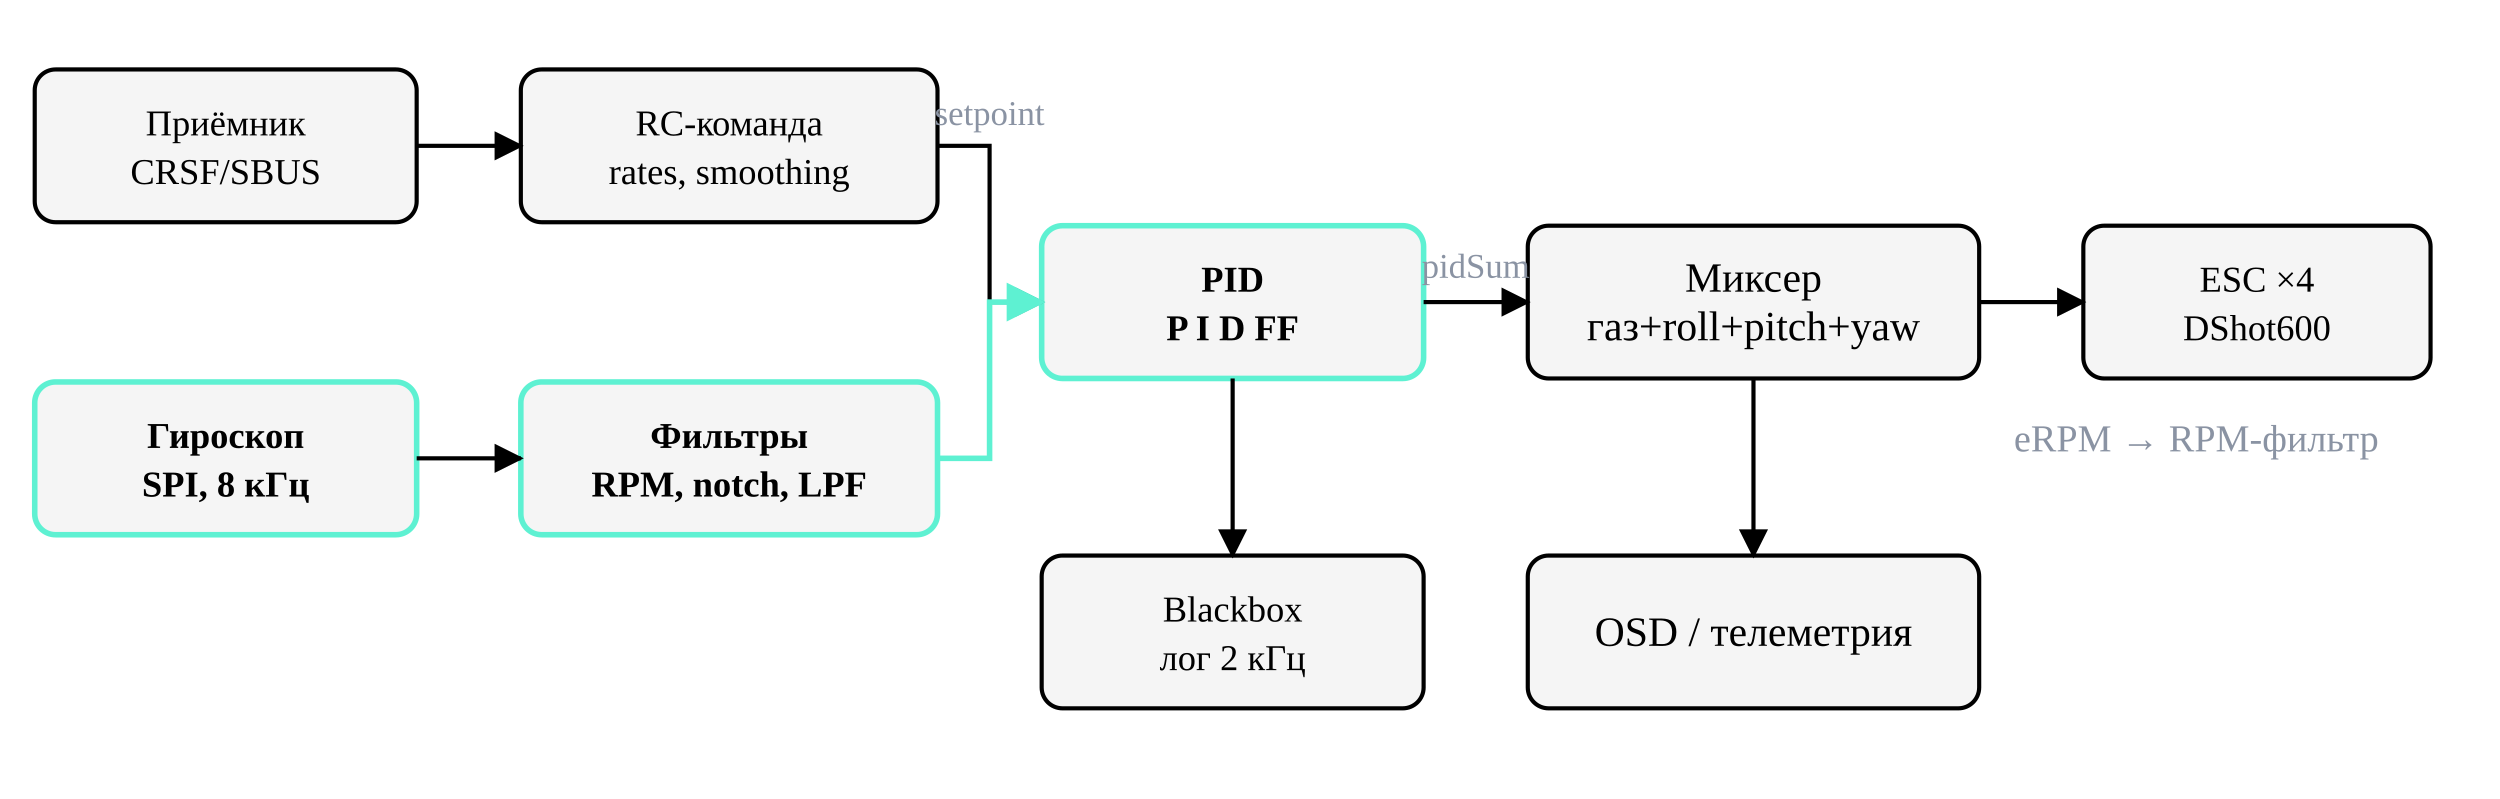
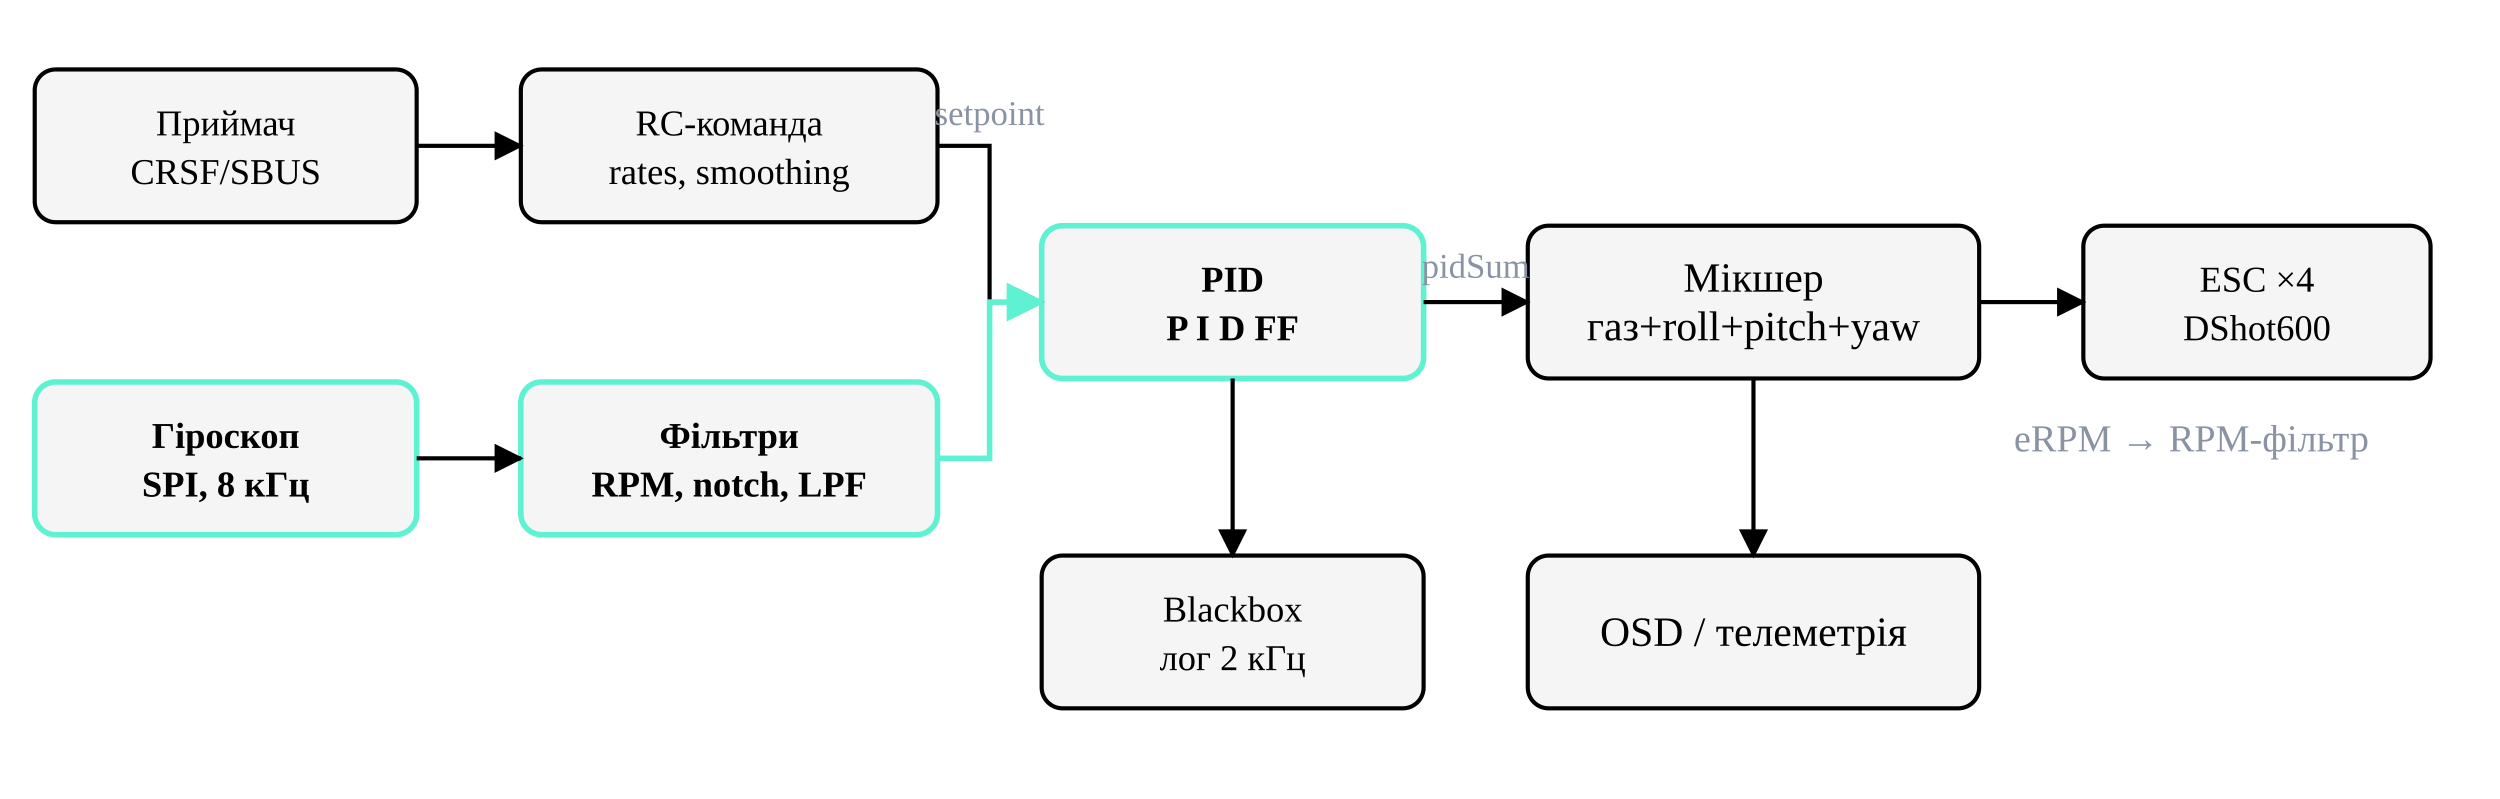
<svg xmlns="http://www.w3.org/2000/svg" viewBox="0 0 720 230" width="100%" role="img" aria-labelledby="t" style="max-width:720px;display:block;margin:0 auto">
  <style>text{font-family: var(--gc-font-mono, ui-monospace, Menlo, monospace); font-size: 12px;fill:currentColor} .m{fill:var(--gc-ink-muted, #8a93a3)} .a{fill:var(--gc-accent-hud, #5ef1d2)} .w{fill:var(--gc-signal-amber, #f0b24c)} .d{fill:var(--gc-signal-red, #e8636b)} .box{fill:var(--gc-surface-200, rgba(128,128,128,0.08));stroke:currentColor;stroke-width:1.2} .boxa{fill:var(--gc-surface-200, rgba(128,128,128,0.08));stroke:var(--gc-accent-hud, #5ef1d2);stroke-width:1.6} .ln{stroke:currentColor;stroke-width:1.2;fill:none} .lna{stroke:var(--gc-accent-hud, #5ef1d2);stroke-width:1.6;fill:none} .lnm{stroke:var(--gc-ink-muted, #8a93a3);stroke-width:1;fill:none;stroke-dasharray:4 3} .t{font-size:11px} .b{font-weight:600}</style>
  <defs>
    <marker id="ar" viewBox="0 0 10 10" refX="9" refY="5" markerWidth="7" markerHeight="7" orient="auto-start-reverse">
      <path d="M0 0L10 5L0 10z" fill="currentColor" />
    </marker>
    <marker id="ara" viewBox="0 0 10 10" refX="9" refY="5" markerWidth="7" markerHeight="7" orient="auto-start-reverse">
      <path d="M0 0L10 5L0 10z" fill="var(--gc-accent-hud, #5ef1d2)" />
    </marker>
  </defs>
  <rect class="box" x="10" y="20" width="110" height="44" rx="6" />
-   <text x="65.0" y="39.0" text-anchor="middle" style="font-size:10.5px">Приёмник</text>
+   <text x="65.0" y="39.0" text-anchor="middle" style="font-size:10.5px">Приймач</text>
  <text x="65.0" y="53.0" text-anchor="middle" style="font-size:10.5px">CRSF/SBUS</text>
  <rect class="box" x="150" y="20" width="120" height="44" rx="6" />
  <text x="210.0" y="39.0" text-anchor="middle" style="font-size:10.5px">RC-команда</text>
  <text x="210.0" y="53.0" text-anchor="middle" style="font-size:10.5px">rates, smoothing</text>
  <rect class="boxa" x="10" y="110" width="110" height="44" rx="6" />
-   <text x="65.0" y="129.0" text-anchor="middle" class="b" style="font-size:10.5px">Гироскоп</text>
+   <text x="65.0" y="129.0" text-anchor="middle" class="b" style="font-size:10.5px">Гіроскоп</text>
  <text x="65.0" y="143.0" text-anchor="middle" class="b" style="font-size:10.5px">SPI, 8 кГц</text>
  <rect class="boxa" x="150" y="110" width="120" height="44" rx="6" />
-   <text x="210.0" y="129.0" text-anchor="middle" class="b" style="font-size:10.5px">Фильтры</text>
+   <text x="210.0" y="129.0" text-anchor="middle" class="b" style="font-size:10.5px">Фільтри</text>
  <text x="210.0" y="143.0" text-anchor="middle" class="b" style="font-size:10.5px">RPM, notch, LPF</text>
  <rect class="boxa" x="300" y="65" width="110" height="44" rx="6" />
  <text x="355.0" y="84.0" text-anchor="middle" class="b" style="font-size:10.5px">PID</text>
  <text x="355.0" y="98.0" text-anchor="middle" class="b" style="font-size:10.5px">P I D FF</text>
  <rect class="box" x="440" y="65" width="130" height="44" rx="6" />
-   <text x="505.0" y="84.0" text-anchor="middle">Миксер</text>
+   <text x="505.0" y="84.0" text-anchor="middle">Мікшер</text>
  <text x="505.0" y="98.0" text-anchor="middle">газ+roll+pitch+yaw</text>
  <rect class="box" x="600" y="65" width="100" height="44" rx="6" />
  <text x="650.0" y="84.0" text-anchor="middle" style="font-size:10.5px">ESC ×4</text>
  <text x="650.0" y="98.0" text-anchor="middle" style="font-size:10.5px">DShot600</text>
  <rect class="box" x="300" y="160" width="110" height="44" rx="6" />
  <text x="355.0" y="179.0" text-anchor="middle" style="font-size:10.5px">Blackbox</text>
  <text x="355.0" y="193.0" text-anchor="middle" style="font-size:10.5px">лог 2 кГц</text>
  <rect class="box" x="440" y="160" width="130" height="44" rx="6" />
-   <text x="505.0" y="186.0" text-anchor="middle">OSD / телеметрия</text>
+   <text x="505.0" y="186.0" text-anchor="middle">OSD / телеметрія</text>
  <path class="ln" d="M120 42.0 L150 42.0" marker-end="url(#ar)" />
  <path class="ln" d="M270 42.0 L285.0 42.0 L285.0 87.0 L300 87.0" marker-end="url(#ar)" />
  <text x="285.0" y="36.0" text-anchor="middle" class="m t" style="font-size:10px">setpoint</text>
  <path class="ln" d="M120 132.0 L150 132.0" marker-end="url(#ar)" />
  <path class="lna" d="M270 132.0 L285.0 132.0 L285.0 87.0 L300 87.0" marker-end="url(#ara)" />
  <path class="ln" d="M410 87.0 L440 87.0" marker-end="url(#ar)" />
  <text x="425.0" y="80.0" text-anchor="middle" class="m t" style="font-size:10px">pidSum</text>
  <path class="ln" d="M570 87.0 L600 87.0" marker-end="url(#ar)" />
  <path class="ln" d="M355.0 109 L355.0 160" marker-end="url(#ar)" />
  <path class="ln" d="M505.0 109 L505.0 160" marker-end="url(#ar)" />
-   <text x="580" y="130" text-anchor="start" class="m t">eRPM → RPM-фильтр</text>
+   <text x="580" y="130" text-anchor="start" class="m t">eRPM → RPM-фільтр</text>
</svg>
